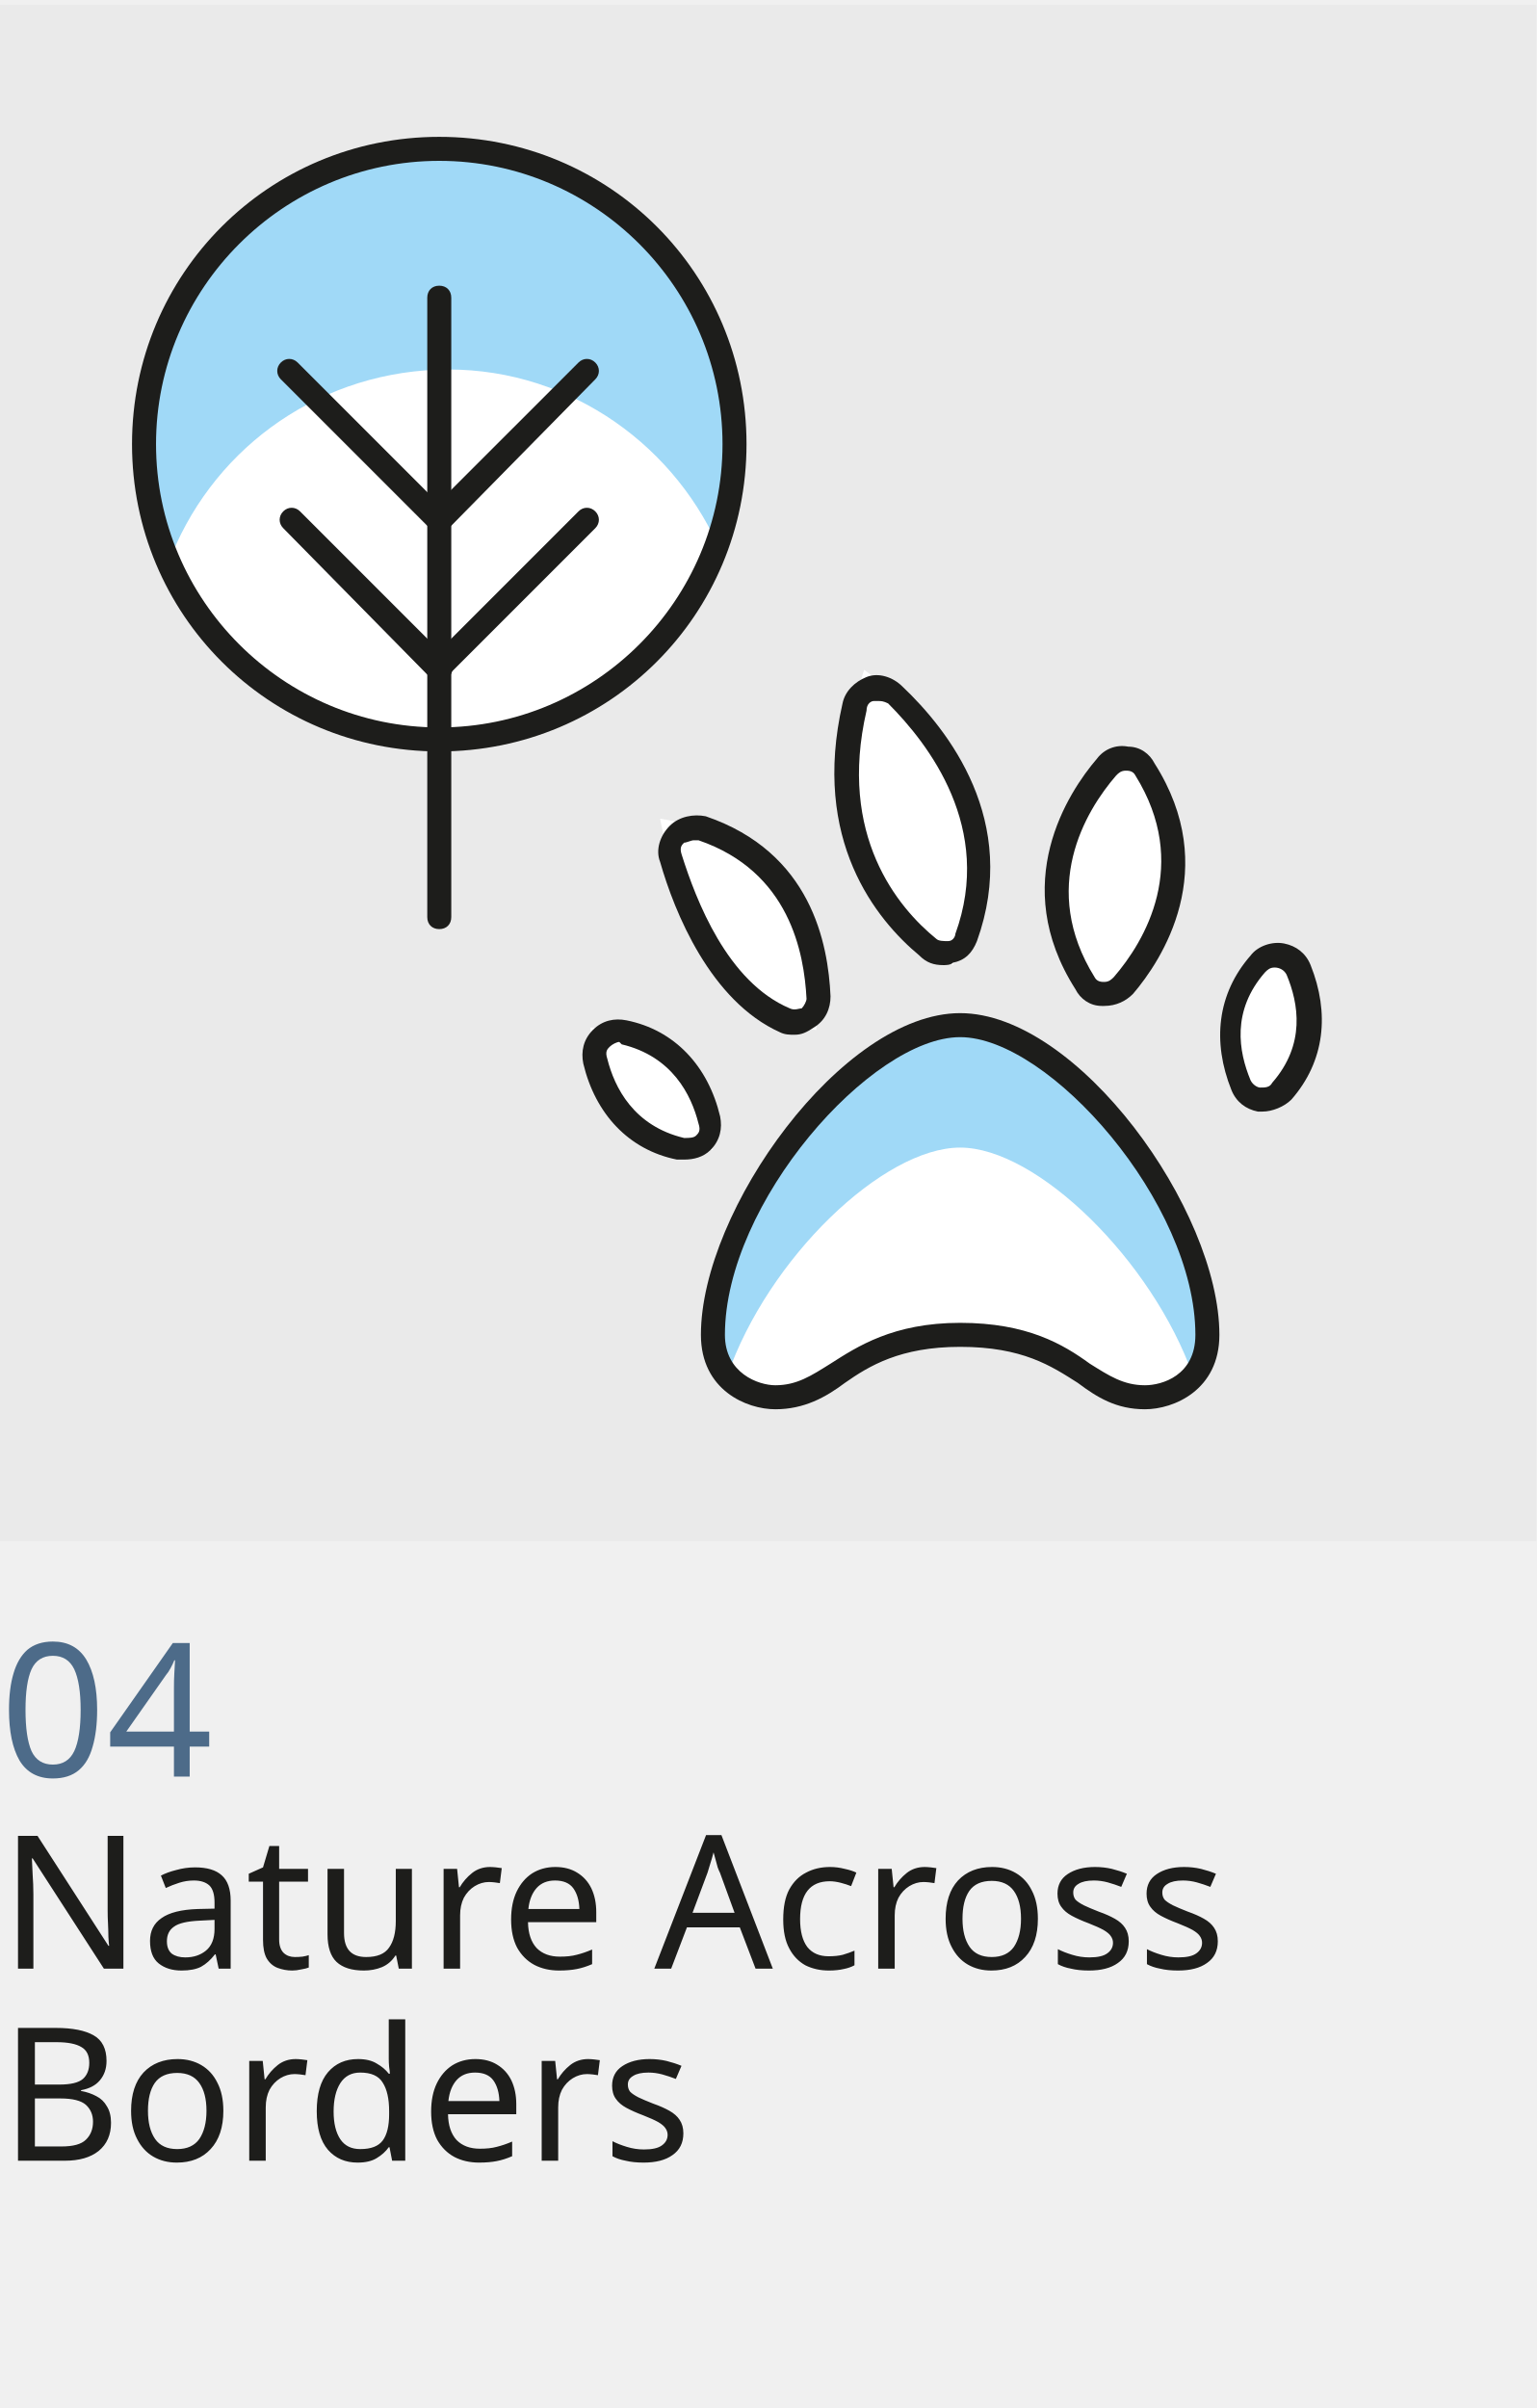
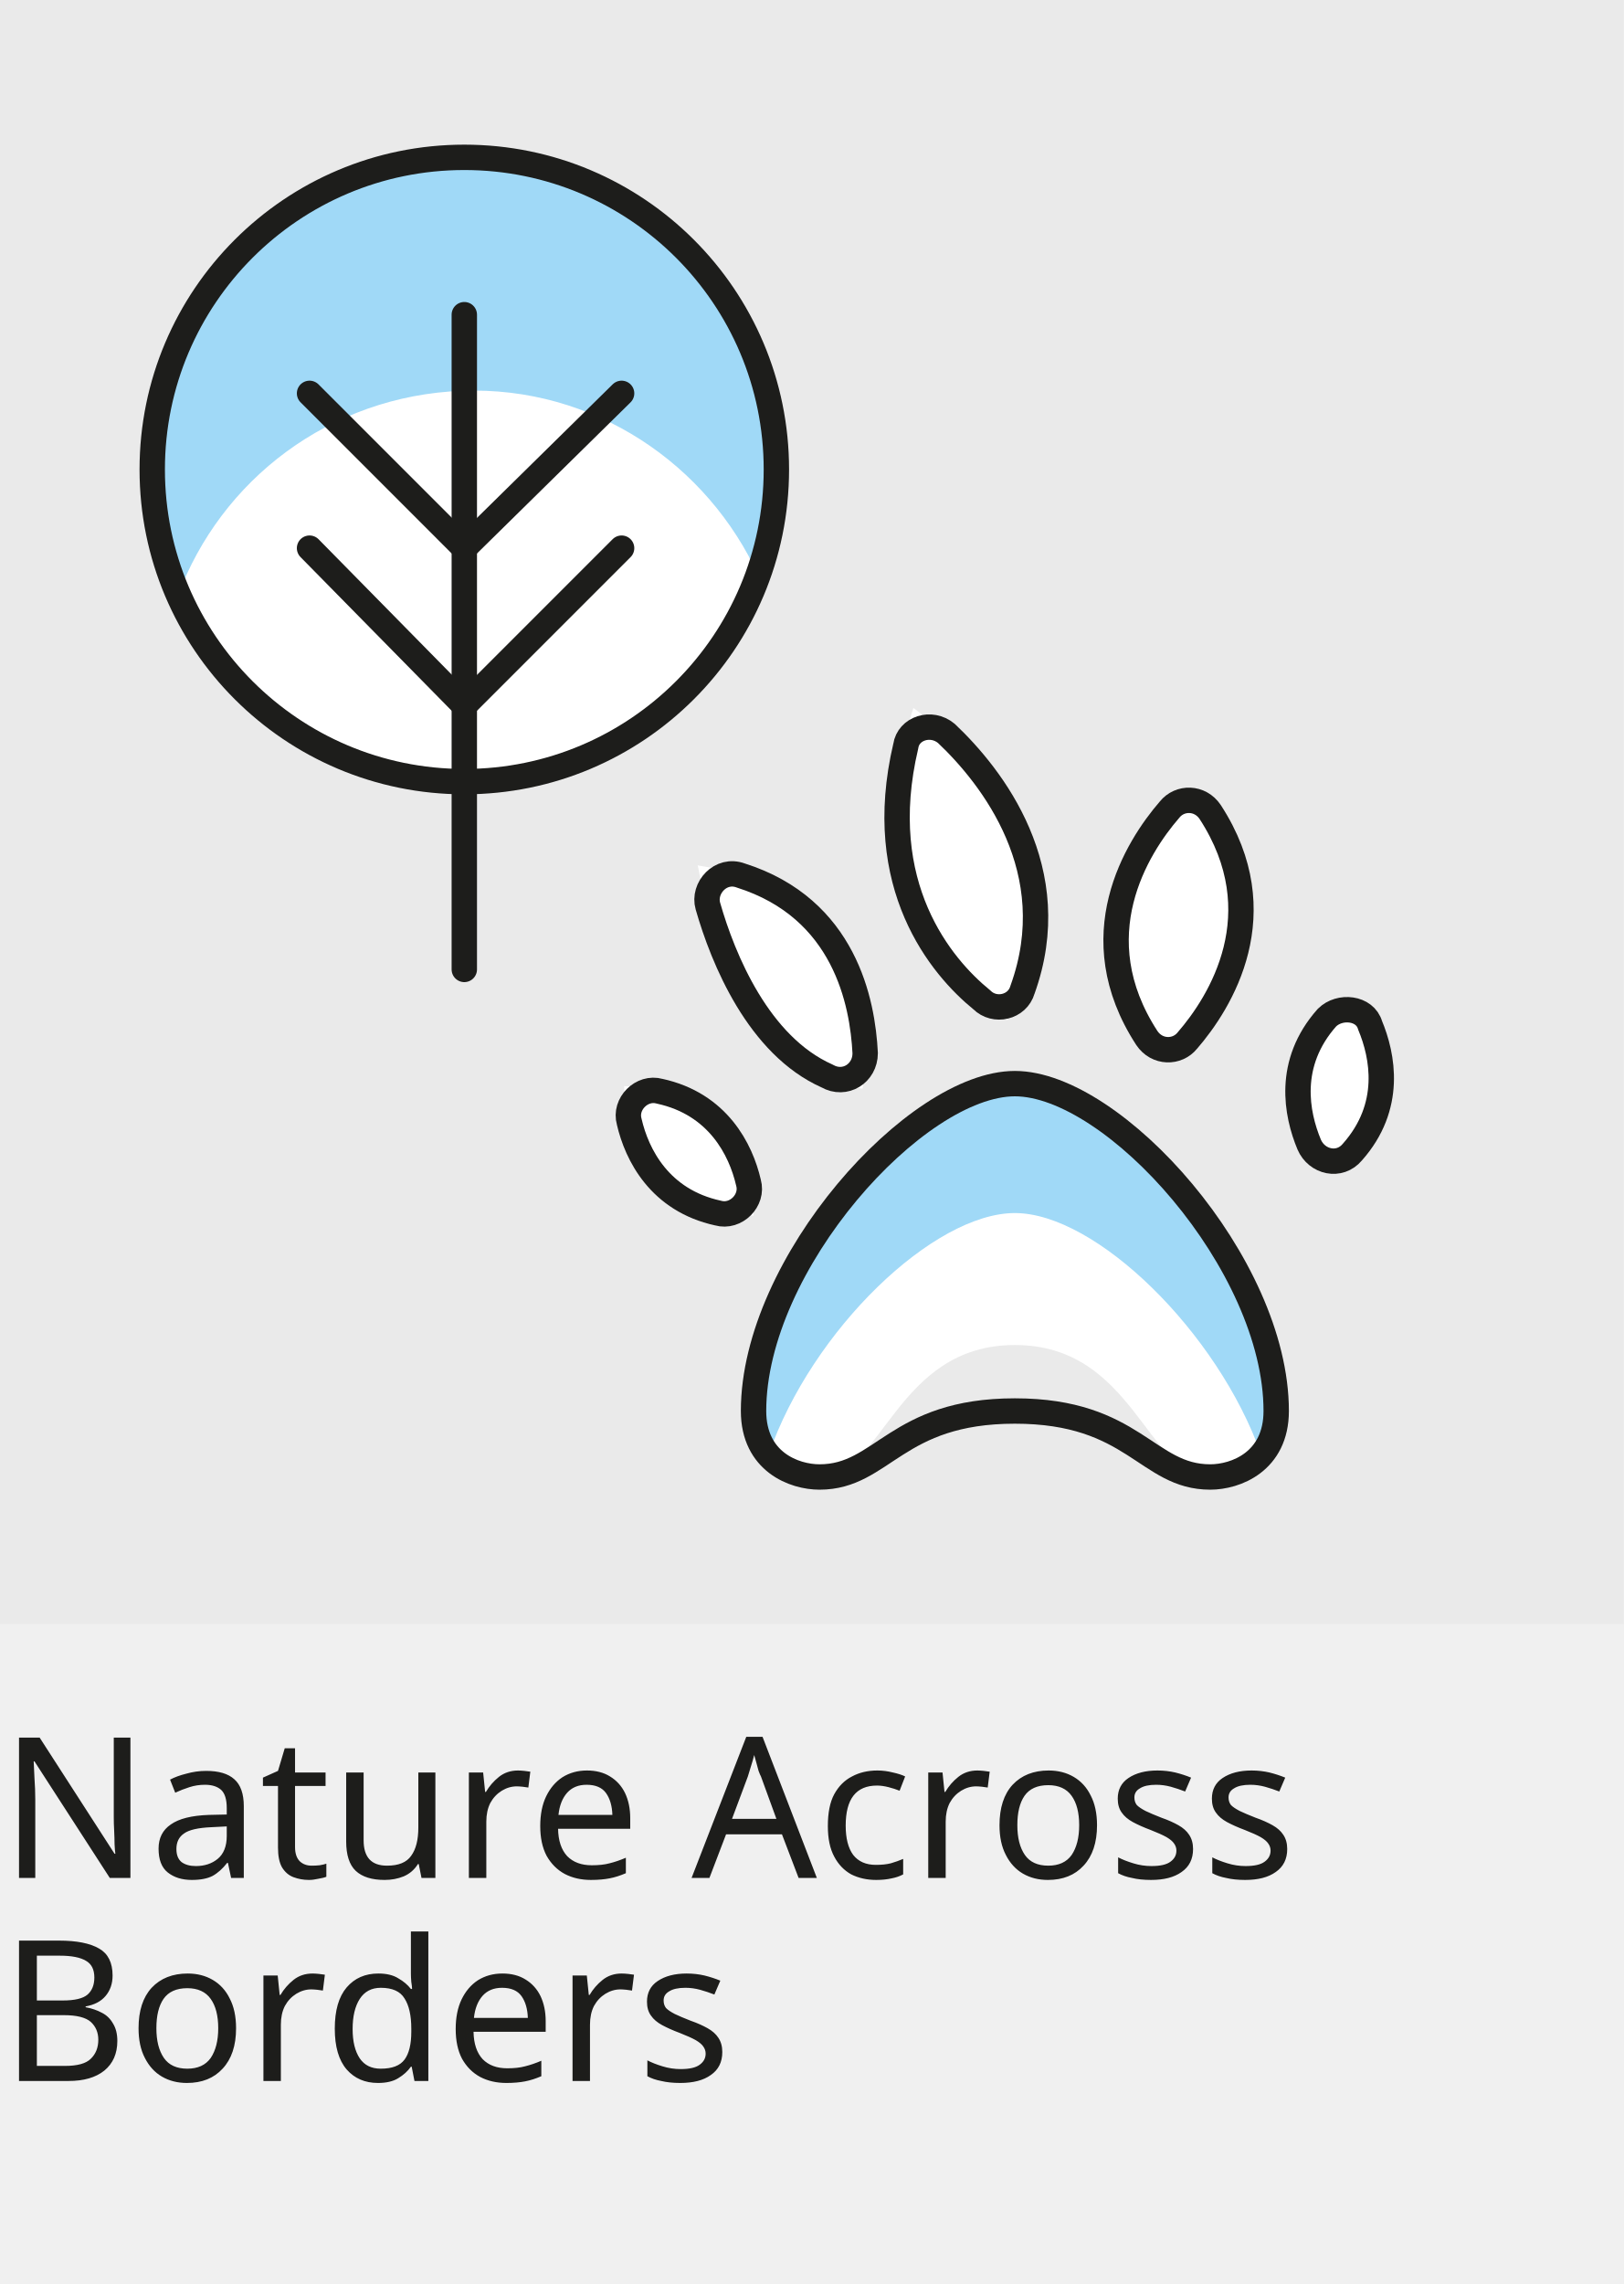
- <svg xmlns="http://www.w3.org/2000/svg" version="1.1" id="Layer_1" x="0px" y="0px" viewBox="0 0 64 100.3" style="enable-background:new 0 0 64 100.3;" xml:space="preserve">
+ <svg xmlns="http://www.w3.org/2000/svg" version="1.1" id="Layer_1" x="0px" y="0px" viewBox="0 0 64 90" style="enable-background:new 0 0 64 90;" xml:space="preserve">
  <style type="text/css">
- 	.st0{fill:#E3E3E3;}
+ 	.st0{fill:#EAEAEA;}
	.st1{fill:#FFFFFF;}
- 	.st2{fill:#FFFFFF;stroke:#000000;stroke-linecap:round;stroke-linejoin:round;stroke-miterlimit:10;}
- 	.st3{fill:#A1DAF8;}
- 	.st4{fill:none;stroke:#000000;stroke-linecap:round;stroke-linejoin:round;stroke-miterlimit:10;}
- 	.st5{enable-background:new    ;}
- 	.st6{fill:#4D6B89;}
- 	.st7{fill:#EAEAEA;}
- 	.st8{fill:#1D1D1B;}
- 	.st9{fill:#A0D9F7;}
- 	.st10{fill:none;stroke:#1D1D1B;stroke-linecap:round;stroke-linejoin:round;stroke-miterlimit:10;}
- 	.st11{font-family:'Roboto-Regular';}
- 	.st12{font-size:7.75px;}
- 	.st13{font-family:'Roboto-Bold';}
+ 	.st2{fill:#FFFFFF;stroke:#1D1D1B;stroke-linecap:round;stroke-linejoin:round;stroke-miterlimit:10;}
+ 	.st3{fill:#A0D9F7;}
+ 	.st4{fill:none;stroke:#1D1D1B;stroke-linecap:round;stroke-linejoin:round;stroke-miterlimit:10;}
+ 	.st5{fill:#1D1D1B;}
+ 	.st6{font-family:'Roboto-Bold';}
+ 	.st7{font-size:7.75px;}
</style>
  <g>
-     <rect y="0.2" class="st7" width="64" height="64" />
+     <rect y="0" class="st0" width="64" height="64" />
  </g>
+   <path class="st1" d="M50.3,55.6c0,2-1.6,2.6-2.6,2.6c-2.5,0-3-5.2-7.7-5.2s-5.2,5.2-7.7,5.2c-1,0-2.6-0.6-2.6-2.6  c0-5.8,6.4-12.9,10.3-12.9S50.3,49.8,50.3,55.6z" />
+   <path class="st1" d="M29.7,47.9c0,0,0-5.1-5.1-5.1C24.6,42.8,24.6,47.9,29.7,47.9z" />
+   <path class="st1" d="M34,42.9c0,0,1.1-7.6-6.5-8.8C27.5,34.1,28.9,42.1,34,42.9z" />
+   <path class="st1" d="M36,27.9c0,0,7.3,5,3.7,12.3C39.7,40.2,33.1,36.7,36,27.9z" />
+   <path class="st2" d="M29.5,46.6c-0.3-1.3-1.2-3.1-3.5-3.6c-0.7-0.2-1.4,0.5-1.2,1.2c0.3,1.3,1.2,3.1,3.5,3.6  C29,48,29.7,47.3,29.5,46.6z" />
+   <path class="st2" d="M34.1,41.5c-0.1-2-0.8-5.7-4.9-7c-0.8-0.3-1.5,0.5-1.3,1.2c0.6,2.1,2,5.5,4.7,6.7  C33.3,42.8,34.1,42.3,34.1,41.5z" />
+   <path class="st2" d="M37.3,28.9c1.8,1.7,4.7,5.4,3,10.1c-0.2,0.7-1.1,0.9-1.6,0.4c-1.6-1.3-4.3-4.5-3-10  C35.8,28.7,36.7,28.4,37.3,28.9z" />
+   <path class="st2" d="M54,40.4c0.5,1.2,0.9,3.2-0.7,5c-0.5,0.6-1.4,0.4-1.7-0.3c-0.5-1.2-0.9-3.2,0.7-5C52.8,39.6,53.8,39.7,54,40.4z  " />
+   <path class="st2" d="M46.8,41c1.3-1.5,3.5-5,0.9-9c-0.4-0.6-1.2-0.6-1.6-0.1c-1.3,1.5-3.5,5-0.9,9C45.6,41.5,46.4,41.5,46.8,41z" />
+   <path class="st3" d="M50.3,55.6c0,0.8-0.3,1.3-0.6,1.7c-1.7-4.8-6.5-9.5-9.7-9.5s-8,4.6-9.7,9.5c-0.4-0.4-0.6-1-0.6-1.7  c0-5.8,6.4-12.9,10.3-12.9S50.3,49.8,50.3,55.6z" />
+   <path class="st4" d="M50.3,55.6c0,2-1.6,2.6-2.6,2.6c-2.5,0-3-2.6-7.7-2.6s-5.2,2.6-7.7,2.6c-1,0-2.6-0.6-2.6-2.6  c0-5.8,6.4-12.9,10.3-12.9S50.3,49.8,50.3,55.6z" />
  <g>
-     <path class="st1" d="M50.3,55.6c0,2-1.6,2.6-2.6,2.6c-2.5,0-3-2.2-7.7-2.2s-5.2,2.2-7.7,2.2c-1,0-2.6-0.6-2.6-2.6   c0-5.8,6.4-12.9,10.3-12.9S50.3,49.8,50.3,55.6z" />
+     <circle class="st1" cx="18.3" cy="18.5" r="12.3" />
+     <path class="st3" d="M7,23.5c-0.6-1.4-1-3-1-4.6C5.8,12.1,11.1,6.4,17.9,6.2c6.8-0.2,12.5,5.1,12.7,11.9c0.1,1.6-0.2,3.2-0.7,4.6   c-2-4.4-6.5-7.5-11.7-7.3S8.7,18.9,7,23.5z" />
+     <g>
+       <polyline class="st4" points="18.3,38.2 18.3,12.4 18.3,28.7   " />
+       <line class="st4" x1="18.3" y1="21.6" x2="24.5" y2="15.5" />
+       <line class="st4" x1="18.3" y1="27.8" x2="24.5" y2="21.6" />
+       <line class="st4" x1="18.3" y1="27.8" x2="12.2" y2="21.6" />
+       <line class="st4" x1="18.3" y1="21.6" x2="12.2" y2="15.5" />
+     </g>
+     <path class="st4" d="M15.2,21.6" />
+     <circle class="st4" cx="18.3" cy="18.5" r="12.3" />
  </g>
-   <g>
-     <path class="st1" d="M29.7,47.9c0,0,0-5.1-5.1-5.1C24.6,42.8,24.6,47.9,29.7,47.9z" />
-   </g>
-   <g>
-     <path class="st1" d="M34,42.9c0,0,1.1-7.6-6.5-8.8C27.5,34.1,28.9,42.1,34,42.9z" />
-   </g>
-   <g>
-     <path class="st1" d="M36,27.9c0,0,7.3,5,3.7,12.3C39.7,40.2,33.1,36.7,36,27.9z" />
-   </g>
-   <g>
-     <path class="st1" d="M29.5,46.6c-0.3-1.3-1.2-3.1-3.5-3.6c-0.7-0.2-1.4,0.5-1.2,1.2c0.3,1.3,1.2,3.1,3.5,3.6   C29,48,29.7,47.3,29.5,46.6z" />
-     <path class="st8" d="M28.5,48.3c-0.1,0-0.2,0-0.3,0c-2-0.4-3.4-1.9-3.9-4c-0.1-0.5,0-1,0.4-1.4c0.4-0.4,0.9-0.5,1.4-0.4   c2,0.4,3.4,1.9,3.9,4c0.1,0.5,0,1-0.4,1.4C29.3,48.2,28.9,48.3,28.5,48.3z M25.8,43.4c-0.1,0-0.3,0.1-0.4,0.2   c-0.1,0.1-0.2,0.2-0.1,0.5c0.3,1.2,1.1,2.8,3.2,3.3c0.2,0,0.4,0,0.5-0.1c0.1-0.1,0.2-0.2,0.1-0.5h0c-0.3-1.2-1.1-2.8-3.2-3.3   C25.8,43.4,25.8,43.4,25.8,43.4z" />
-   </g>
-   <g>
-     <path class="st1" d="M34.1,41.5c-0.1-2-0.8-5.7-4.9-7c-0.8-0.3-1.5,0.5-1.3,1.2c0.6,2.1,2,5.5,4.7,6.7   C33.3,42.8,34.1,42.3,34.1,41.5z" />
-     <path class="st8" d="M33.1,43.1c-0.2,0-0.4,0-0.6-0.1c-2.9-1.3-4.4-5-5-7.1c-0.2-0.5,0-1.1,0.4-1.5c0.4-0.4,1-0.5,1.5-0.4   c4.4,1.5,5.1,5.3,5.2,7.5l0,0c0,0.5-0.2,1-0.7,1.3C33.6,43,33.4,43.1,33.1,43.1z M28.9,35c-0.1,0-0.3,0.1-0.4,0.1   c-0.1,0.1-0.2,0.2-0.1,0.5c0.6,1.9,1.9,5.3,4.5,6.4c0.2,0.1,0.4,0,0.5,0c0.1-0.1,0.2-0.3,0.2-0.4l0,0c-0.1-1.9-0.7-5.3-4.5-6.6   C29,35,28.9,35,28.9,35z" />
-   </g>
-   <g>
-     <path class="st1" d="M37.3,28.9c1.8,1.7,4.7,5.4,3,10.1c-0.2,0.7-1.1,0.9-1.6,0.4c-1.6-1.3-4.3-4.5-3-10   C35.8,28.7,36.7,28.4,37.3,28.9z" />
-     <path class="st8" d="M39.3,40.2c-0.4,0-0.7-0.1-1-0.4c-1.8-1.5-4.5-4.8-3.2-10.5c0.1-0.5,0.5-0.9,1-1.1c0.5-0.2,1.1,0,1.5,0.4l0,0   c1.9,1.8,4.9,5.6,3.1,10.6c-0.2,0.5-0.5,0.8-1,0.9C39.6,40.2,39.4,40.2,39.3,40.2z M36.6,29.2c0,0-0.1,0-0.2,0   c-0.1,0-0.3,0.1-0.3,0.4c-1.2,5.2,1.3,8.2,2.9,9.5c0.1,0.1,0.3,0.1,0.5,0.1c0.2,0,0.3-0.2,0.3-0.3c1.6-4.4-1.1-7.9-2.8-9.6   C36.8,29.2,36.7,29.2,36.6,29.2z" />
-   </g>
-   <g>
-     <path class="st1" d="M54,40.4c0.5,1.2,0.9,3.2-0.7,5c-0.5,0.6-1.4,0.4-1.7-0.3c-0.5-1.2-0.9-3.2,0.7-5C52.8,39.6,53.8,39.7,54,40.4   z" />
-     <path class="st8" d="M52.6,46.3c-0.1,0-0.2,0-0.2,0c-0.5-0.1-0.9-0.4-1.1-0.9c-0.8-2-0.6-4,0.8-5.6c0.3-0.4,0.9-0.6,1.4-0.5   c0.5,0.1,0.9,0.4,1.1,0.9l0,0c0.8,2,0.6,4-0.8,5.6C53.5,46.1,53,46.3,52.6,46.3z M53.1,40.3c-0.2,0-0.3,0.1-0.4,0.2   c-1.4,1.6-1.1,3.3-0.6,4.5c0.1,0.2,0.3,0.3,0.4,0.3c0.2,0,0.4,0,0.5-0.2c1.4-1.6,1.1-3.3,0.6-4.5C53.5,40.4,53.3,40.3,53.1,40.3   C53.2,40.3,53.1,40.3,53.1,40.3z" />
-   </g>
-   <g>
-     <path class="st1" d="M46.8,41c1.3-1.5,3.5-5,0.9-9c-0.4-0.6-1.2-0.6-1.6-0.1c-1.3,1.5-3.5,5-0.9,9C45.6,41.5,46.4,41.5,46.8,41z" />
-     <path class="st8" d="M46,41.9c0,0-0.1,0-0.1,0c-0.5,0-0.9-0.3-1.1-0.7c-2.8-4.4-0.3-8.2,0.9-9.6c0.3-0.4,0.8-0.6,1.3-0.5   c0.5,0,0.9,0.3,1.1,0.7c2.8,4.4,0.3,8.2-0.9,9.6l0,0C46.9,41.7,46.5,41.9,46,41.9z M46.8,41L46.8,41L46.8,41z M46.9,32.1   c-0.2,0-0.3,0.1-0.4,0.2c-1.3,1.5-3.2,4.7-0.9,8.4c0.1,0.2,0.3,0.2,0.4,0.2c0.2,0,0.3-0.1,0.4-0.2c1.3-1.5,3.2-4.7,0.9-8.4   C47.2,32.1,47,32.1,46.9,32.1C46.9,32.1,46.9,32.1,46.9,32.1z" />
-   </g>
-   <g>
-     <path class="st9" d="M50.3,55.6c0,0.8-0.3,1.3-0.6,1.7c-1.7-4.8-6.5-9.5-9.7-9.5s-8,4.6-9.7,9.5c-0.4-0.4-0.6-1-0.6-1.7   c0-5.8,6.4-12.9,10.3-12.9S50.3,49.8,50.3,55.6z" />
-   </g>
-   <g>
-     <path class="st8" d="M47.7,58.7c-1.2,0-2-0.5-2.8-1.1c-1.1-0.7-2.3-1.5-4.9-1.5c-2.5,0-3.8,0.8-4.8,1.5c-0.8,0.6-1.7,1.1-2.9,1.1   c-1.2,0-3.1-0.8-3.1-3.1c0-5.2,5.9-13.4,10.8-13.4s10.8,8.2,10.8,13.4C50.8,57.9,48.9,58.7,47.7,58.7z M40,55.1   c2.8,0,4.3,0.9,5.4,1.7c0.8,0.5,1.4,0.9,2.3,0.9c0.7,0,2.1-0.4,2.1-2.1c0-5.5-6.1-12.4-9.8-12.4s-9.8,6.9-9.8,12.4   c0,1.6,1.4,2.1,2.1,2.1c0.9,0,1.5-0.4,2.3-0.9C35.7,56.1,37.2,55.1,40,55.1z" />
-   </g>
-   <g>
-     <g>
-       <circle class="st1" cx="18.3" cy="18.5" r="12.3" />
-     </g>
-     <g>
-       <path class="st9" d="M7,23.5c-0.6-1.4-1-3-1-4.6C5.8,12.1,11.1,6.4,17.9,6.2c6.8-0.2,12.5,5.1,12.7,11.9c0.1,1.6-0.2,3.2-0.7,4.6    c-2-4.4-6.5-7.5-11.7-7.3S8.7,18.9,7,23.5z" />
-     </g>
-     <g>
-       <g>
-         <path class="st8" d="M18.3,38.7c-0.3,0-0.5-0.2-0.5-0.5V12.4c0-0.3,0.2-0.5,0.5-0.5s0.5,0.2,0.5,0.5v25.8     C18.8,38.5,18.6,38.7,18.3,38.7z" />
-       </g>
-       <g>
-         <path class="st8" d="M18.3,22.1c-0.1,0-0.3,0-0.4-0.1c-0.2-0.2-0.2-0.5,0-0.7l6.2-6.2c0.2-0.2,0.5-0.2,0.7,0s0.2,0.5,0,0.7     L18.7,22C18.6,22.1,18.4,22.1,18.3,22.1z" />
-       </g>
-       <g>
-         <path class="st8" d="M18.3,28.3c-0.1,0-0.3,0-0.4-0.1c-0.2-0.2-0.2-0.5,0-0.7l6.2-6.2c0.2-0.2,0.5-0.2,0.7,0s0.2,0.5,0,0.7     l-6.2,6.2C18.6,28.2,18.4,28.3,18.3,28.3z" />
-       </g>
-       <g>
-         <path class="st8" d="M18.3,28.3c-0.1,0-0.3,0-0.4-0.1L11.8,22c-0.2-0.2-0.2-0.5,0-0.7s0.5-0.2,0.7,0l6.2,6.2     c0.2,0.2,0.2,0.5,0,0.7C18.6,28.2,18.4,28.3,18.3,28.3z" />
-       </g>
-       <g>
-         <path class="st8" d="M18.3,22.1c-0.1,0-0.3,0-0.4-0.1l-6.2-6.2c-0.2-0.2-0.2-0.5,0-0.7s0.5-0.2,0.7,0l6.2,6.2     c0.2,0.2,0.2,0.5,0,0.7C18.6,22.1,18.4,22.1,18.3,22.1z" />
-       </g>
-     </g>
-     <g>
-       <path class="st8" d="M18.3,31.3c-7.1,0-12.8-5.7-12.8-12.8S11.2,5.7,18.3,5.7s12.8,5.7,12.8,12.8S25.4,31.3,18.3,31.3z M18.3,6.7    C11.8,6.7,6.5,12,6.5,18.5s5.3,11.8,11.8,11.8S30.1,25,30.1,18.5S24.8,6.7,18.3,6.7z" />
-     </g>
-   </g>
-   <text transform="matrix(1 0 0 1 2.288818e-04 74)">
-     <tspan x="0" y="0" class="st6 st11 st12">04</tspan>
-     <tspan x="0" y="8" class="st8 st13 st12">Nature Across </tspan>
-     <tspan x="0" y="16" class="st8 st13 st12">Borders</tspan>
-   </text>
+   <text transform="matrix(1 0 0 1 -2.441406e-04 74)" class="st5 st6 st7">Nature Across </text>
+   <text transform="matrix(1 0 0 1 -2.441406e-04 82)" class="st5 st6 st7">Borders</text>
</svg>
